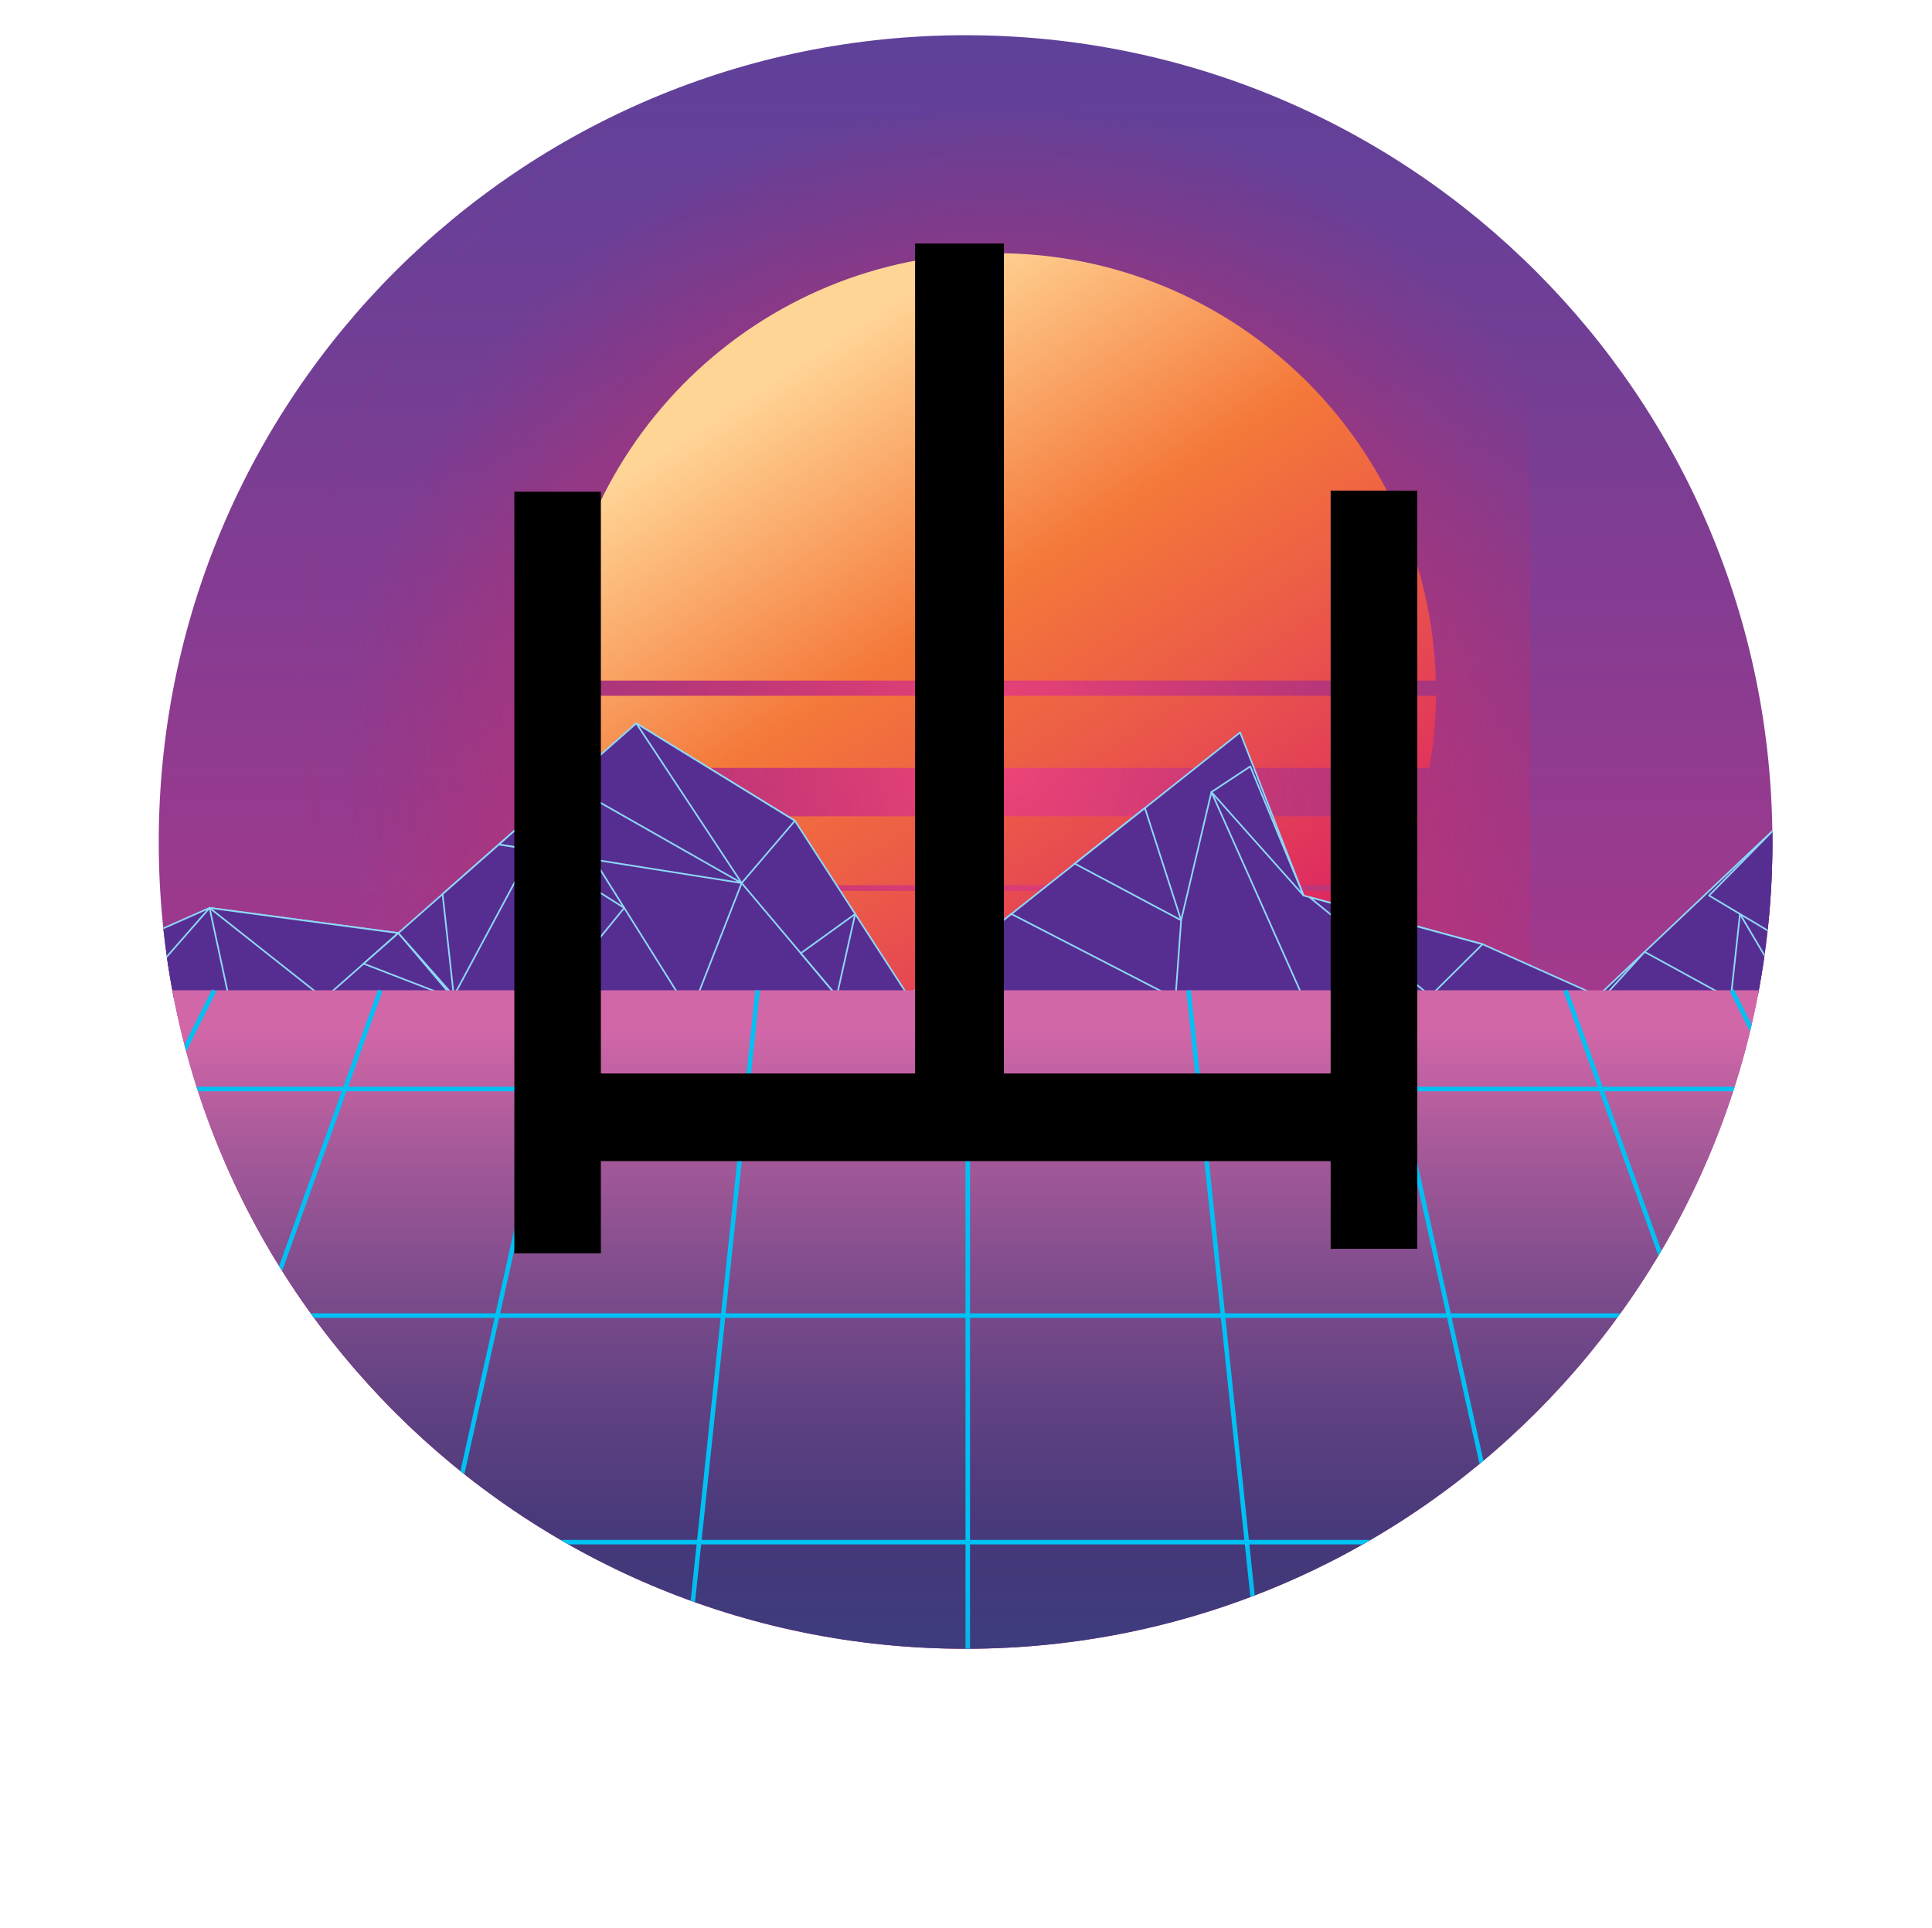
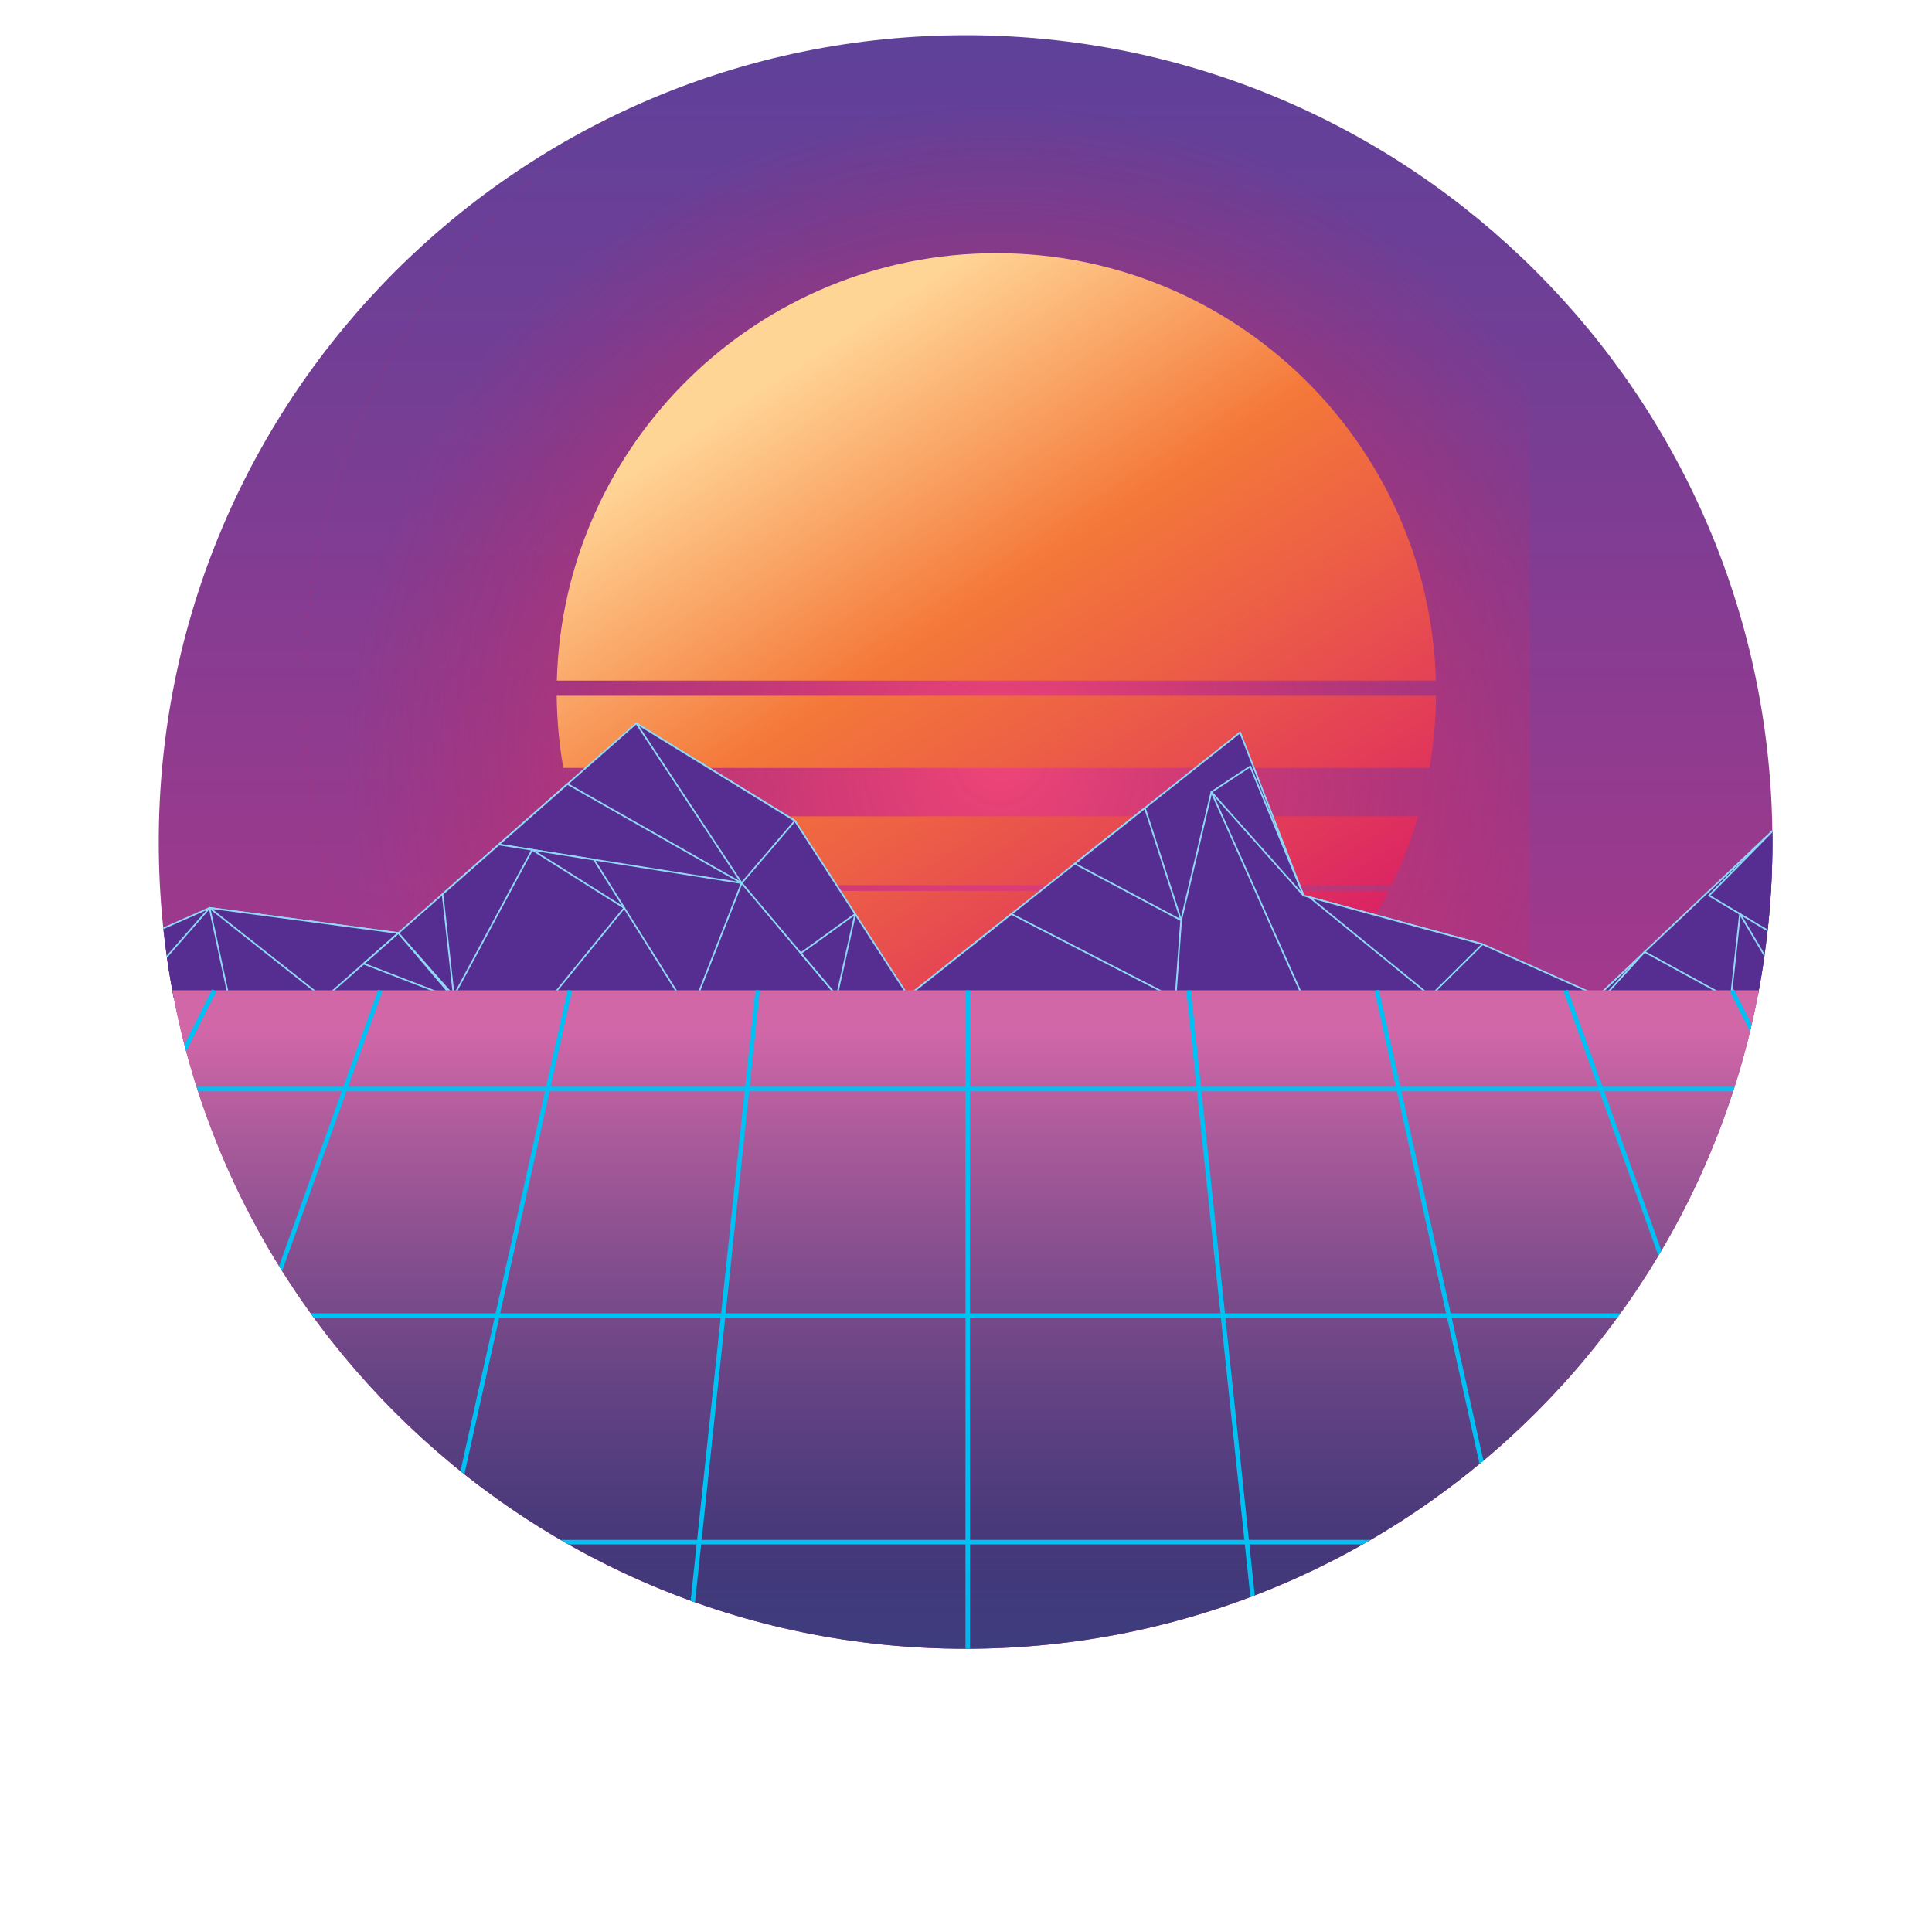
<svg xmlns="http://www.w3.org/2000/svg" xmlns:xlink="http://www.w3.org/1999/xlink" viewBox="0 0 509.08 507.91">
  <defs>
-     <style>.cls-1{mask:url(#mask);}.cls-2,.cls-4{mix-blend-mode:multiply;}.cls-2{fill:url(#radial-gradient);}.cls-3{mask:url(#mask-2);}.cls-4{fill:url(#linear-gradient);}.cls-5{fill:none;}.cls-6{clip-path:url(#clip-path);}.cls-7{fill:url(#linear-gradient-2);}.cls-8{mask:url(#mask-3);}.cls-9{fill:url(#radial-gradient-2);}.cls-10{fill:url(#linear-gradient-3);}.cls-11{fill:url(#linear-gradient-4);}.cls-12{fill:url(#linear-gradient-5);}.cls-13{fill:url(#linear-gradient-6);}.cls-14{fill:url(#linear-gradient-7);}.cls-15{fill:url(#linear-gradient-8);}.cls-16{fill:#562e91;stroke:#8ed8f8;stroke-linejoin:round;stroke-width:0.43px;}.cls-17{fill:url(#linear-gradient-9);}.cls-18{fill:#00c1f3;}.cls-19{mask:url(#mask-4);}.cls-20{fill:url(#linear-gradient-10);}.cls-21{font-size:300px;font-family:KozGoPr6N-Regular-90ms-RKSJ-H, Kozuka Gothic Pr6N;}.cls-22{filter:url(#luminosity-noclip-4);}.cls-23{filter:url(#luminosity-noclip-3);}.cls-24{filter:url(#luminosity-noclip-2);}.cls-25{filter:url(#luminosity-noclip);}</style>
+     <style>.cls-1{mask:url(#mask);}.cls-2,.cls-4{mix-blend-mode:multiply;}.cls-2{fill:url(#radial-gradient);}.cls-3{mask:url(#mask-2);}.cls-4{fill:url(#linear-gradient);}.cls-5{fill:none;}.cls-6{clip-path:url(#clip-path);}.cls-7{fill:url(#linear-gradient-2);}.cls-8{mask:url(#mask-3);}.cls-9{fill:url(#radial-gradient-2);}.cls-10{fill:url(#linear-gradient-3);}.cls-11{fill:url(#linear-gradient-4);}.cls-12{fill:url(#linear-gradient-5);}.cls-13{fill:url(#linear-gradient-6);}.cls-14{fill:url(#linear-gradient-7);}.cls-15{fill:url(#linear-gradient-8);}.cls-16{fill:#562e91;stroke:#8ed8f8;stroke-linejoin:round;stroke-width:0.43px;}.cls-17{fill:url(#linear-gradient-9);}.cls-18{fill:#00c1f3;}.cls-19{mask:url(#mask-4);}.cls-20{fill:url(#linear-gradient-10);}.cls-21{filter:url(#luminosity-noclip-4);}.cls-22{filter:url(#luminosity-noclip-3);}.cls-23{filter:url(#luminosity-noclip-2);}.cls-24{filter:url(#luminosity-noclip);}</style>
    <filter id="luminosity-noclip" x="38.25" y="-8405" width="364.93" height="32766" filterUnits="userSpaceOnUse" color-interpolation-filters="sRGB">
      <feFlood flood-color="#fff" result="bg" />
      <feBlend in="SourceGraphic" in2="bg" />
    </filter>
    <mask id="mask" x="38.25" y="-8405" width="364.93" height="32766" maskUnits="userSpaceOnUse">
-       <g class="cls-25" />
+       <g class="cls-24" />
    </mask>
    <radialGradient id="radial-gradient" cx="-3485.94" cy="1369.94" r="182.46" gradientTransform="matrix(0.62, -0.79, 0.79, 0.62, 1300.75, -3413.16)" gradientUnits="userSpaceOnUse">
      <stop offset="0" stop-color="#fff" />
      <stop offset="0.94" />
    </radialGradient>
    <filter id="luminosity-noclip-2" x="-40.56" y="-8405" width="507.47" height="32766" filterUnits="userSpaceOnUse" color-interpolation-filters="sRGB">
      <feFlood flood-color="#fff" result="bg" />
      <feBlend in="SourceGraphic" in2="bg" />
    </filter>
    <mask id="mask-2" x="-40.56" y="-8405" width="507.47" height="32766" maskUnits="userSpaceOnUse">
-       <g class="cls-24" />
+       <g class="cls-23" />
    </mask>
    <linearGradient id="linear-gradient" x1="213.18" y1="541.9" x2="213.18" y2="250.94" gradientUnits="userSpaceOnUse">
      <stop offset="0" stop-color="#fff" />
      <stop offset="0.13" stop-color="#b7b7b7" />
      <stop offset="0.31" stop-color="#555" />
      <stop offset="0.43" stop-color="#181818" />
      <stop offset="0.49" />
    </linearGradient>
    <clipPath id="clip-path" transform="translate(41.83 9.28)">
      <circle class="cls-5" cx="212.6" cy="212.6" r="212.6" />
    </clipPath>
    <linearGradient id="linear-gradient-2" x1="255.01" y1="507.71" x2="255.01" gradientUnits="userSpaceOnUse">
      <stop offset="0" stop-color="#ee2f7c" />
      <stop offset="0.39" stop-color="#b13789" />
      <stop offset="0.8" stop-color="#743e95" />
      <stop offset="1" stop-color="#5c419a" />
    </linearGradient>
    <filter id="luminosity-noclip-3" x="38.25" y="-9.28" width="364.93" height="364.93" filterUnits="userSpaceOnUse" color-interpolation-filters="sRGB">
      <feFlood flood-color="#fff" result="bg" />
      <feBlend in="SourceGraphic" in2="bg" />
    </filter>
    <mask id="mask-3" x="80.08" y="0" width="364.93" height="364.93" maskUnits="userSpaceOnUse">
-       <g class="cls-23">
+       <g class="cls-22">
        <g transform="translate(41.83 9.28)">
          <g class="cls-1">
            <path class="cls-2" d="M333.57,29.82C412.75,92.15,426.4,206.87,364.07,286a182.44,182.44,0,0,1-256.22,30.5C28.67,254.21,15,139.5,77.35,60.32A182.46,182.46,0,0,1,333.57,29.82Z" />
          </g>
        </g>
      </g>
    </mask>
    <radialGradient id="radial-gradient-2" cx="-3485.94" cy="1369.94" r="182.46" gradientTransform="matrix(0.62, -0.79, 0.79, 0.62, 1300.75, -3413.16)" gradientUnits="userSpaceOnUse">
      <stop offset="0" stop-color="#ef4578" />
      <stop offset="0.94" stop-color="#d81f4c" />
    </radialGradient>
    <linearGradient id="linear-gradient-3" x1="-3513.58" y1="1482.95" x2="-3438.95" y2="1263.53" gradientTransform="matrix(0.62, -0.79, 0.79, 0.62, 1300.75, -3413.16)" gradientUnits="userSpaceOnUse">
      <stop offset="0.06" stop-color="#d8196a" />
      <stop offset="0.12" stop-color="#db2365" />
      <stop offset="0.49" stop-color="#ed6045" />
      <stop offset="0.66" stop-color="#f47839" />
      <stop offset="1" stop-color="#ffd596" />
    </linearGradient>
    <linearGradient id="linear-gradient-4" x1="-3527.93" y1="1478.07" x2="-3453.3" y2="1258.65" xlink:href="#linear-gradient-3" />
    <linearGradient id="linear-gradient-5" x1="-3541.99" y1="1473.29" x2="-3467.35" y2="1253.86" xlink:href="#linear-gradient-3" />
    <linearGradient id="linear-gradient-6" x1="-3550.54" y1="1470.38" x2="-3475.91" y2="1250.96" xlink:href="#linear-gradient-3" />
    <linearGradient id="linear-gradient-7" x1="-3567.6" y1="1464.54" x2="-3492.96" y2="1245.11" xlink:href="#linear-gradient-3" />
    <linearGradient id="linear-gradient-8" x1="-3576.61" y1="1461.5" x2="-3501.97" y2="1242.08" xlink:href="#linear-gradient-3" />
    <linearGradient id="linear-gradient-9" x1="255.01" y1="507.71" x2="255.01" y2="260.96" gradientUnits="userSpaceOnUse">
      <stop offset="0.19" stop-color="#333373" />
      <stop offset="0.29" stop-color="#383575" />
      <stop offset="0.42" stop-color="#47397a" />
      <stop offset="0.55" stop-color="#5f4182" />
      <stop offset="0.7" stop-color="#814d8d" />
      <stop offset="0.85" stop-color="#ac5b9b" />
      <stop offset="0.96" stop-color="#d267a8" />
    </linearGradient>
    <filter id="luminosity-noclip-4" x="-40.56" y="250.94" width="507.47" height="247.49" filterUnits="userSpaceOnUse" color-interpolation-filters="sRGB">
      <feFlood flood-color="#fff" result="bg" />
      <feBlend in="SourceGraphic" in2="bg" />
    </filter>
    <mask id="mask-4" x="1.27" y="260.22" width="507.47" height="247.49" maskUnits="userSpaceOnUse">
-       <g class="cls-22">
+       <g class="cls-21">
        <g transform="translate(41.83 9.28)">
          <g class="cls-3">
            <rect class="cls-4" x="-40.56" y="250.94" width="507.47" height="247.49" />
          </g>
        </g>
      </g>
    </mask>
    <linearGradient id="linear-gradient-10" x1="255.01" y1="551.18" x2="255.01" y2="260.22" gradientUnits="userSpaceOnUse">
      <stop offset="0" stop-color="#6acdef" />
      <stop offset="0.12" stop-color="#64b0dd" />
      <stop offset="0.37" stop-color="#5773b7" />
      <stop offset="0.49" stop-color="#525ba8" />
    </linearGradient>
  </defs>
  <g id="Capa_1" data-name="Capa 1">
    <g class="cls-6">
      <rect class="cls-7" x="1.16" width="507.71" height="507.71" />
      <g class="cls-8">
        <path class="cls-9" d="M333.57,29.82C412.75,92.15,426.4,206.87,364.07,286a182.44,182.44,0,0,1-256.22,30.5C28.67,254.21,15,139.5,77.35,60.32A182.46,182.46,0,0,1,333.57,29.82Z" transform="translate(41.83 9.28)" />
      </g>
      <path class="cls-10" d="M336.52,170.07a115.86,115.86,0,0,0-231.63,0Z" transform="translate(41.83 9.28)" />
      <path class="cls-11" d="M334.83,193.07a116.47,116.47,0,0,0,1.73-19H104.86a116,116,0,0,0,1.74,19Z" transform="translate(41.83 9.28)" />
      <path class="cls-12" d="M109.56,205.83a115.49,115.49,0,0,0,7,18.14H324.86a116.28,116.28,0,0,0,7-18.14Z" transform="translate(41.83 9.28)" />
      <path class="cls-13" d="M140.94,257.21H300.49a117.52,117.52,0,0,0,11.25-12.35,115.4,115.4,0,0,0,12.35-19.38H117.33A115.38,115.38,0,0,0,140.94,257.21Z" transform="translate(41.83 9.28)" />
      <path class="cls-14" d="M157,270H284.39a114,114,0,0,0,13.93-10.75H143.13q2.85,2.58,5.91,5Q153,267.29,157,270Z" transform="translate(41.83 9.28)" />
      <path class="cls-15" d="M168.65,276.68a116,116,0,0,0,104.16,0Z" transform="translate(41.83 9.28)" />
      <polygon class="cls-16" points="1.16 263.13 55.22 239.25 104.97 245.88 119.57 263.13 1.16 263.13" />
      <polygon class="cls-16" points="55.22 239.25 85.4 263.13 104.97 245.88 55.22 239.25" />
      <polygon class="cls-16" points="119.57 263.13 95.82 253.95 104.97 245.88 119.57 263.13" />
      <polygon class="cls-16" points="34.32 263.13 55.22 239.25 60.36 263.13 34.32 263.13" />
      <polygon class="cls-16" points="104.97 245.88 167.66 190.61 209.46 216.29 239.31 262.44 326.77 193 343.49 235.99 390.65 248.82 421.1 262.44 467.67 218.38 508.87 221.06 508.87 262.44 119.57 262.44 104.97 245.88" />
      <polygon class="cls-16" points="167.66 190.61 195.43 232.7 209.46 216.29 167.66 190.61" />
      <polygon class="cls-16" points="131.44 222.55 195.43 232.7 149.53 206.6 131.44 222.55" />
      <polygon class="cls-16" points="179.01 262.44 156.52 226.53 131.44 222.55 116.62 235.61 119.57 262.44 179.01 262.44" />
      <polygon class="cls-16" points="195.43 232.7 183.78 262.44 220.5 262.44 195.43 232.7" />
      <polygon class="cls-16" points="225.34 240.85 211.01 251.19 220.5 262.44 225.34 240.85" />
      <polygon class="cls-16" points="164.48 239.25 145.57 262.44 119.57 262.44 140.22 223.94 164.48 239.25" />
      <polygon class="cls-16" points="311.23 242.51 301.68 212.93 283.21 227.59 311.23 242.51" />
      <polygon class="cls-16" points="343.49 235.99 319.21 208.72 329.44 201.96 343.49 235.99" />
      <polygon class="cls-16" points="266.5 240.85 309.73 263.13 239.31 262.44 266.5 240.85" />
      <polygon class="cls-16" points="345.01 236.4 376.92 262.44 390.65 248.82 345.01 236.4" />
      <polygon class="cls-16" points="311.23 242.51 319.21 208.72 343.49 263.13 309.73 263.13 311.23 242.51" />
      <polygon class="cls-16" points="467.67 218.38 508.75 262.44 508.87 221.06 467.67 218.38" />
      <polygon class="cls-16" points="450.33 235.99 472.85 249.42 467.67 218.38 450.33 235.99" />
      <polygon class="cls-16" points="456.13 262.44 458.48 240.85 471.25 262.44 456.13 262.44" />
      <polygon class="cls-16" points="472.85 249.42 487.13 239.25 494.34 262.44 472.85 249.42" />
      <polygon class="cls-16" points="433.36 250.84 454.54 262.44 422.82 262.44 433.36 250.84" />
      <rect class="cls-17" x="1.16" y="260.96" width="507.71" height="246.74" />
      <rect class="cls-18" x="-116.91" y="374.46" width="262.14" height="1.19" transform="translate(-301.85 271.13) rotate(-70.28)" />
      <polygon class="cls-18" points="0 375.06 56.98 261.23 55.91 260.7 0 372.39 0 375.06" />
      <rect class="cls-18" x="-45.52" y="374.46" width="252.74" height="1.19" transform="translate(-260.98 381.74) rotate(-77.45)" />
      <rect class="cls-18" x="20.68" y="374.46" width="248.12" height="1.19" transform="translate(-201.66 488.71) rotate(-83.95)" />
      <rect class="cls-18" x="414.37" y="243.99" width="1.19" height="262.14" transform="translate(-60.43 171.41) rotate(-19.73)" />
      <rect class="cls-18" x="347.68" y="248.69" width="1.19" height="252.74" transform="translate(-31.11 93.59) rotate(-12.51)" />
      <rect class="cls-18" x="283.8" y="251" width="1.19" height="248.12" transform="translate(4 41.24) rotate(-6.03)" />
      <rect class="cls-18" x="254.41" y="260.96" width="1.19" height="246.75" />
      <rect class="cls-18" x="1.16" y="465.49" width="506.71" height="1.19" />
      <rect class="cls-18" x="1.16" y="405.79" width="506.71" height="1.19" />
      <rect class="cls-18" x="1.16" y="346.08" width="506.71" height="1.19" />
      <polygon class="cls-18" points="507.87 362.55 456.89 260.7 455.82 261.23 507.87 365.21 507.87 362.55" />
      <rect class="cls-18" x="1.16" y="286.38" width="506.71" height="1.19" />
      <g class="cls-19">
        <rect class="cls-20" x="1.27" y="260.22" width="507.47" height="247.49" />
      </g>
    </g>
-     <text class="cls-21" transform="translate(104.03 309.88)">山</text>
  </g>
</svg>
